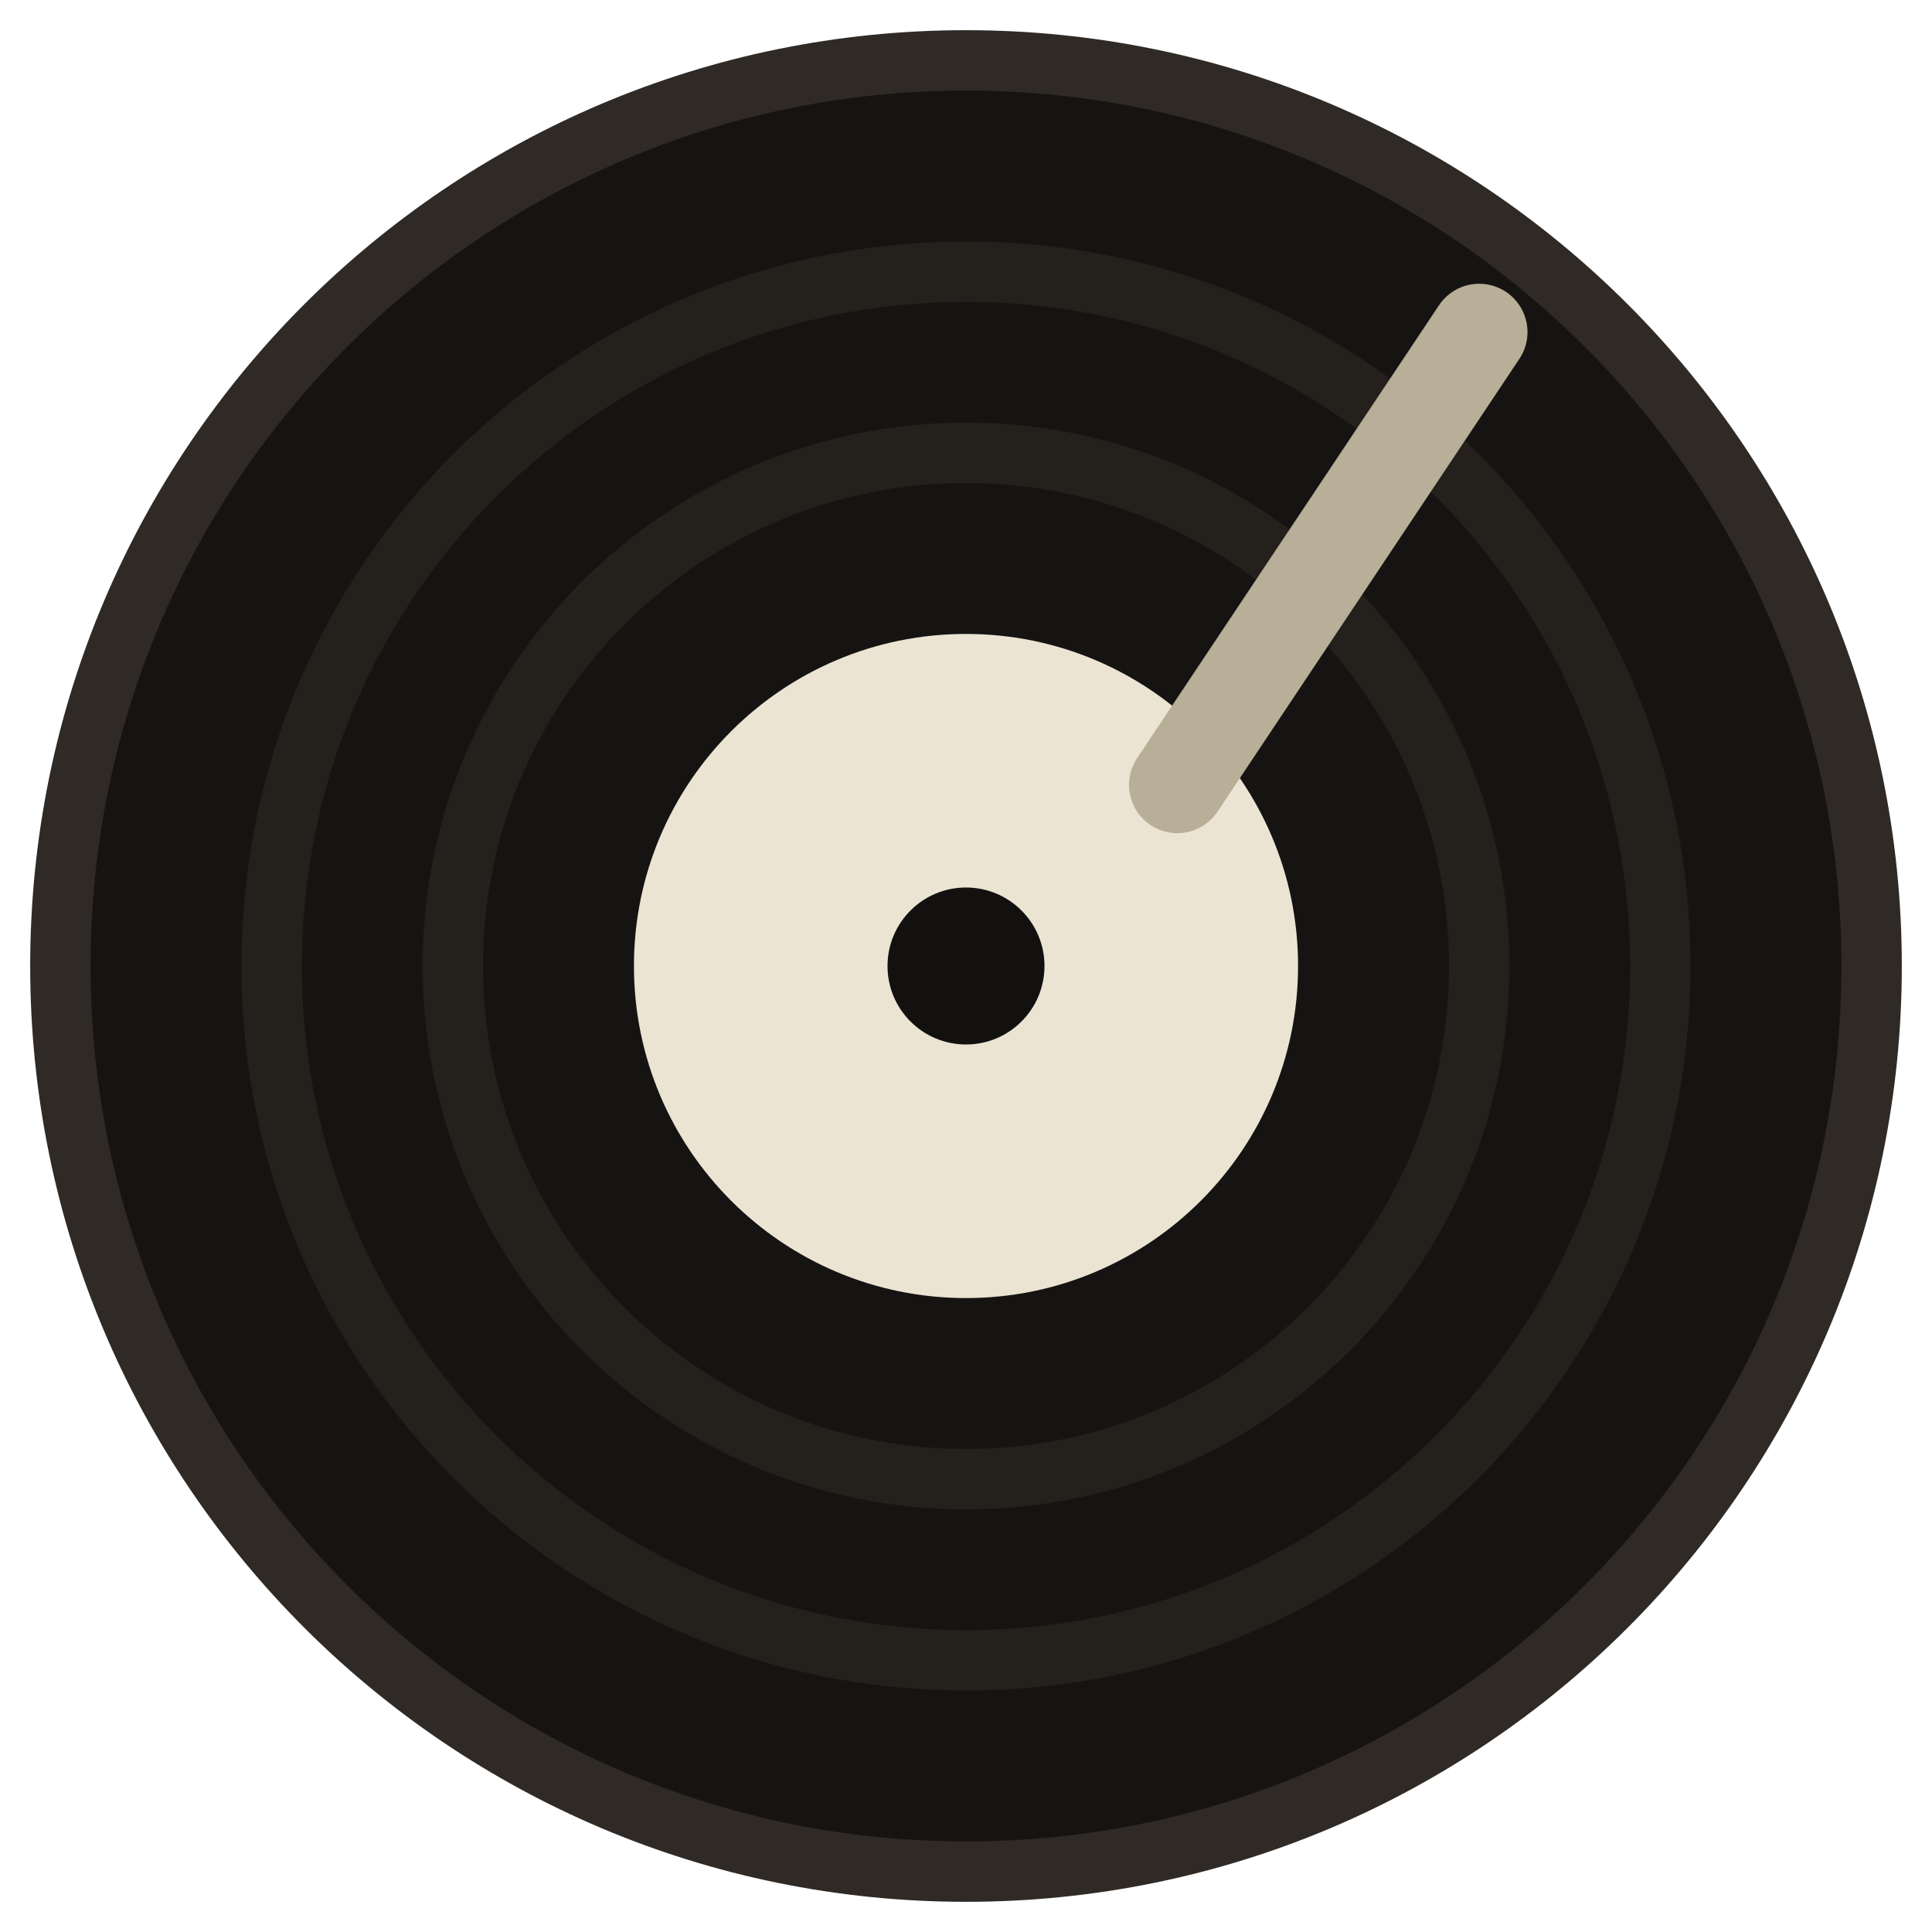
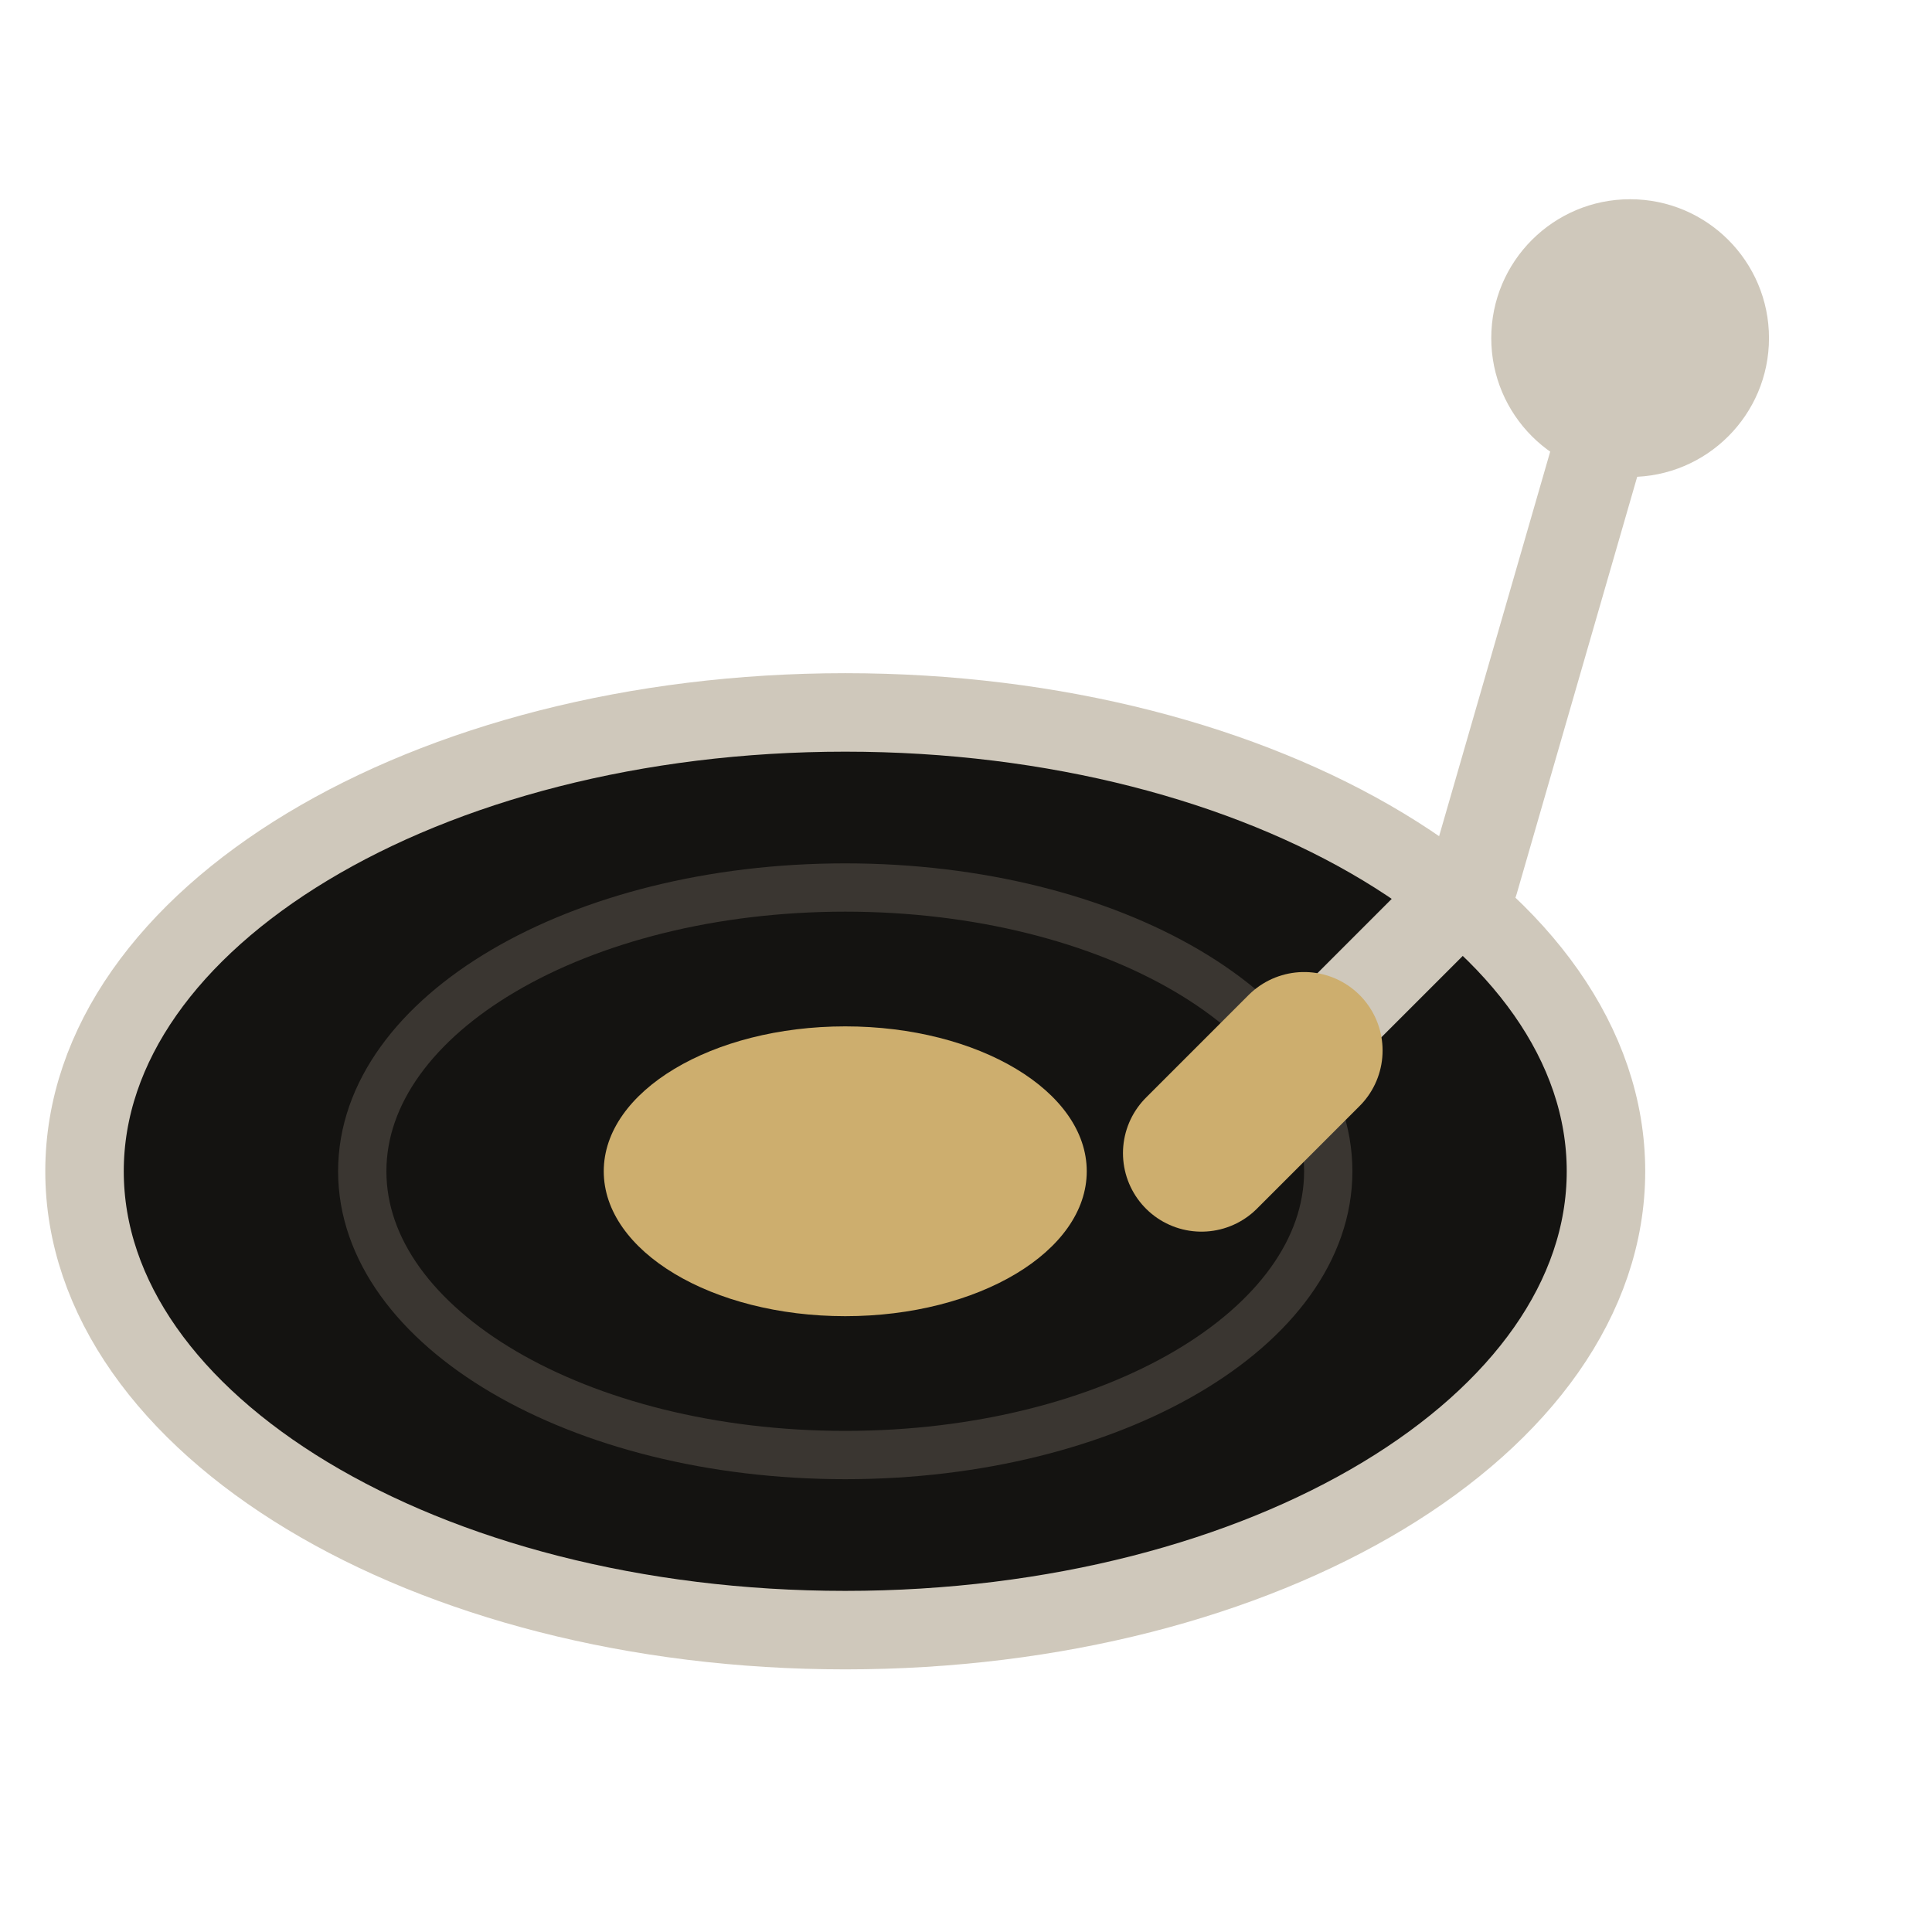
<svg xmlns="http://www.w3.org/2000/svg" viewBox="0 0 32 32">
-   <circle cx="16" cy="16" r="15" fill="#161412" stroke="#2F2A25" />
-   <circle cx="16" cy="16" r="11.5" fill="none" stroke="#24201C" />
-   <circle cx="16" cy="16" r="8.5" fill="none" stroke="#24201C" />
-   <circle cx="16" cy="16" r="5.5" fill="#ECE4D3" />
-   <circle cx="16" cy="16" r="1.3" fill="#121110" />
-   <path d="M24.5 5.5 19.5 13" stroke="#B9AE98" stroke-width="1.6" stroke-linecap="round" />
+   <ellipse cx="14" cy="19.4" rx="12.6" ry="7.6" fill="#141311" stroke="#CFC8BB" stroke-width="1.3" />
+   <ellipse cx="14" cy="19.4" rx="8" ry="4.7" fill="none" stroke="#3A3631" stroke-width="0.8" />
+   <ellipse cx="14" cy="19.4" rx="4" ry="2.4" fill="#CDAE6E" />
+   <circle cx="27" cy="5.6" r="2.3" fill="#CFC8BB" />
+   <path d="M27 5.6 24.4 14.6 21.6 17.4" fill="none" stroke="#CFC8BB" stroke-width="1.5" stroke-linecap="round" stroke-linejoin="round" />
+   <path d="M21.6 17.4 19.9 19.1" stroke="#CDAE6E" stroke-width="2.6" stroke-linecap="round" />
</svg>
